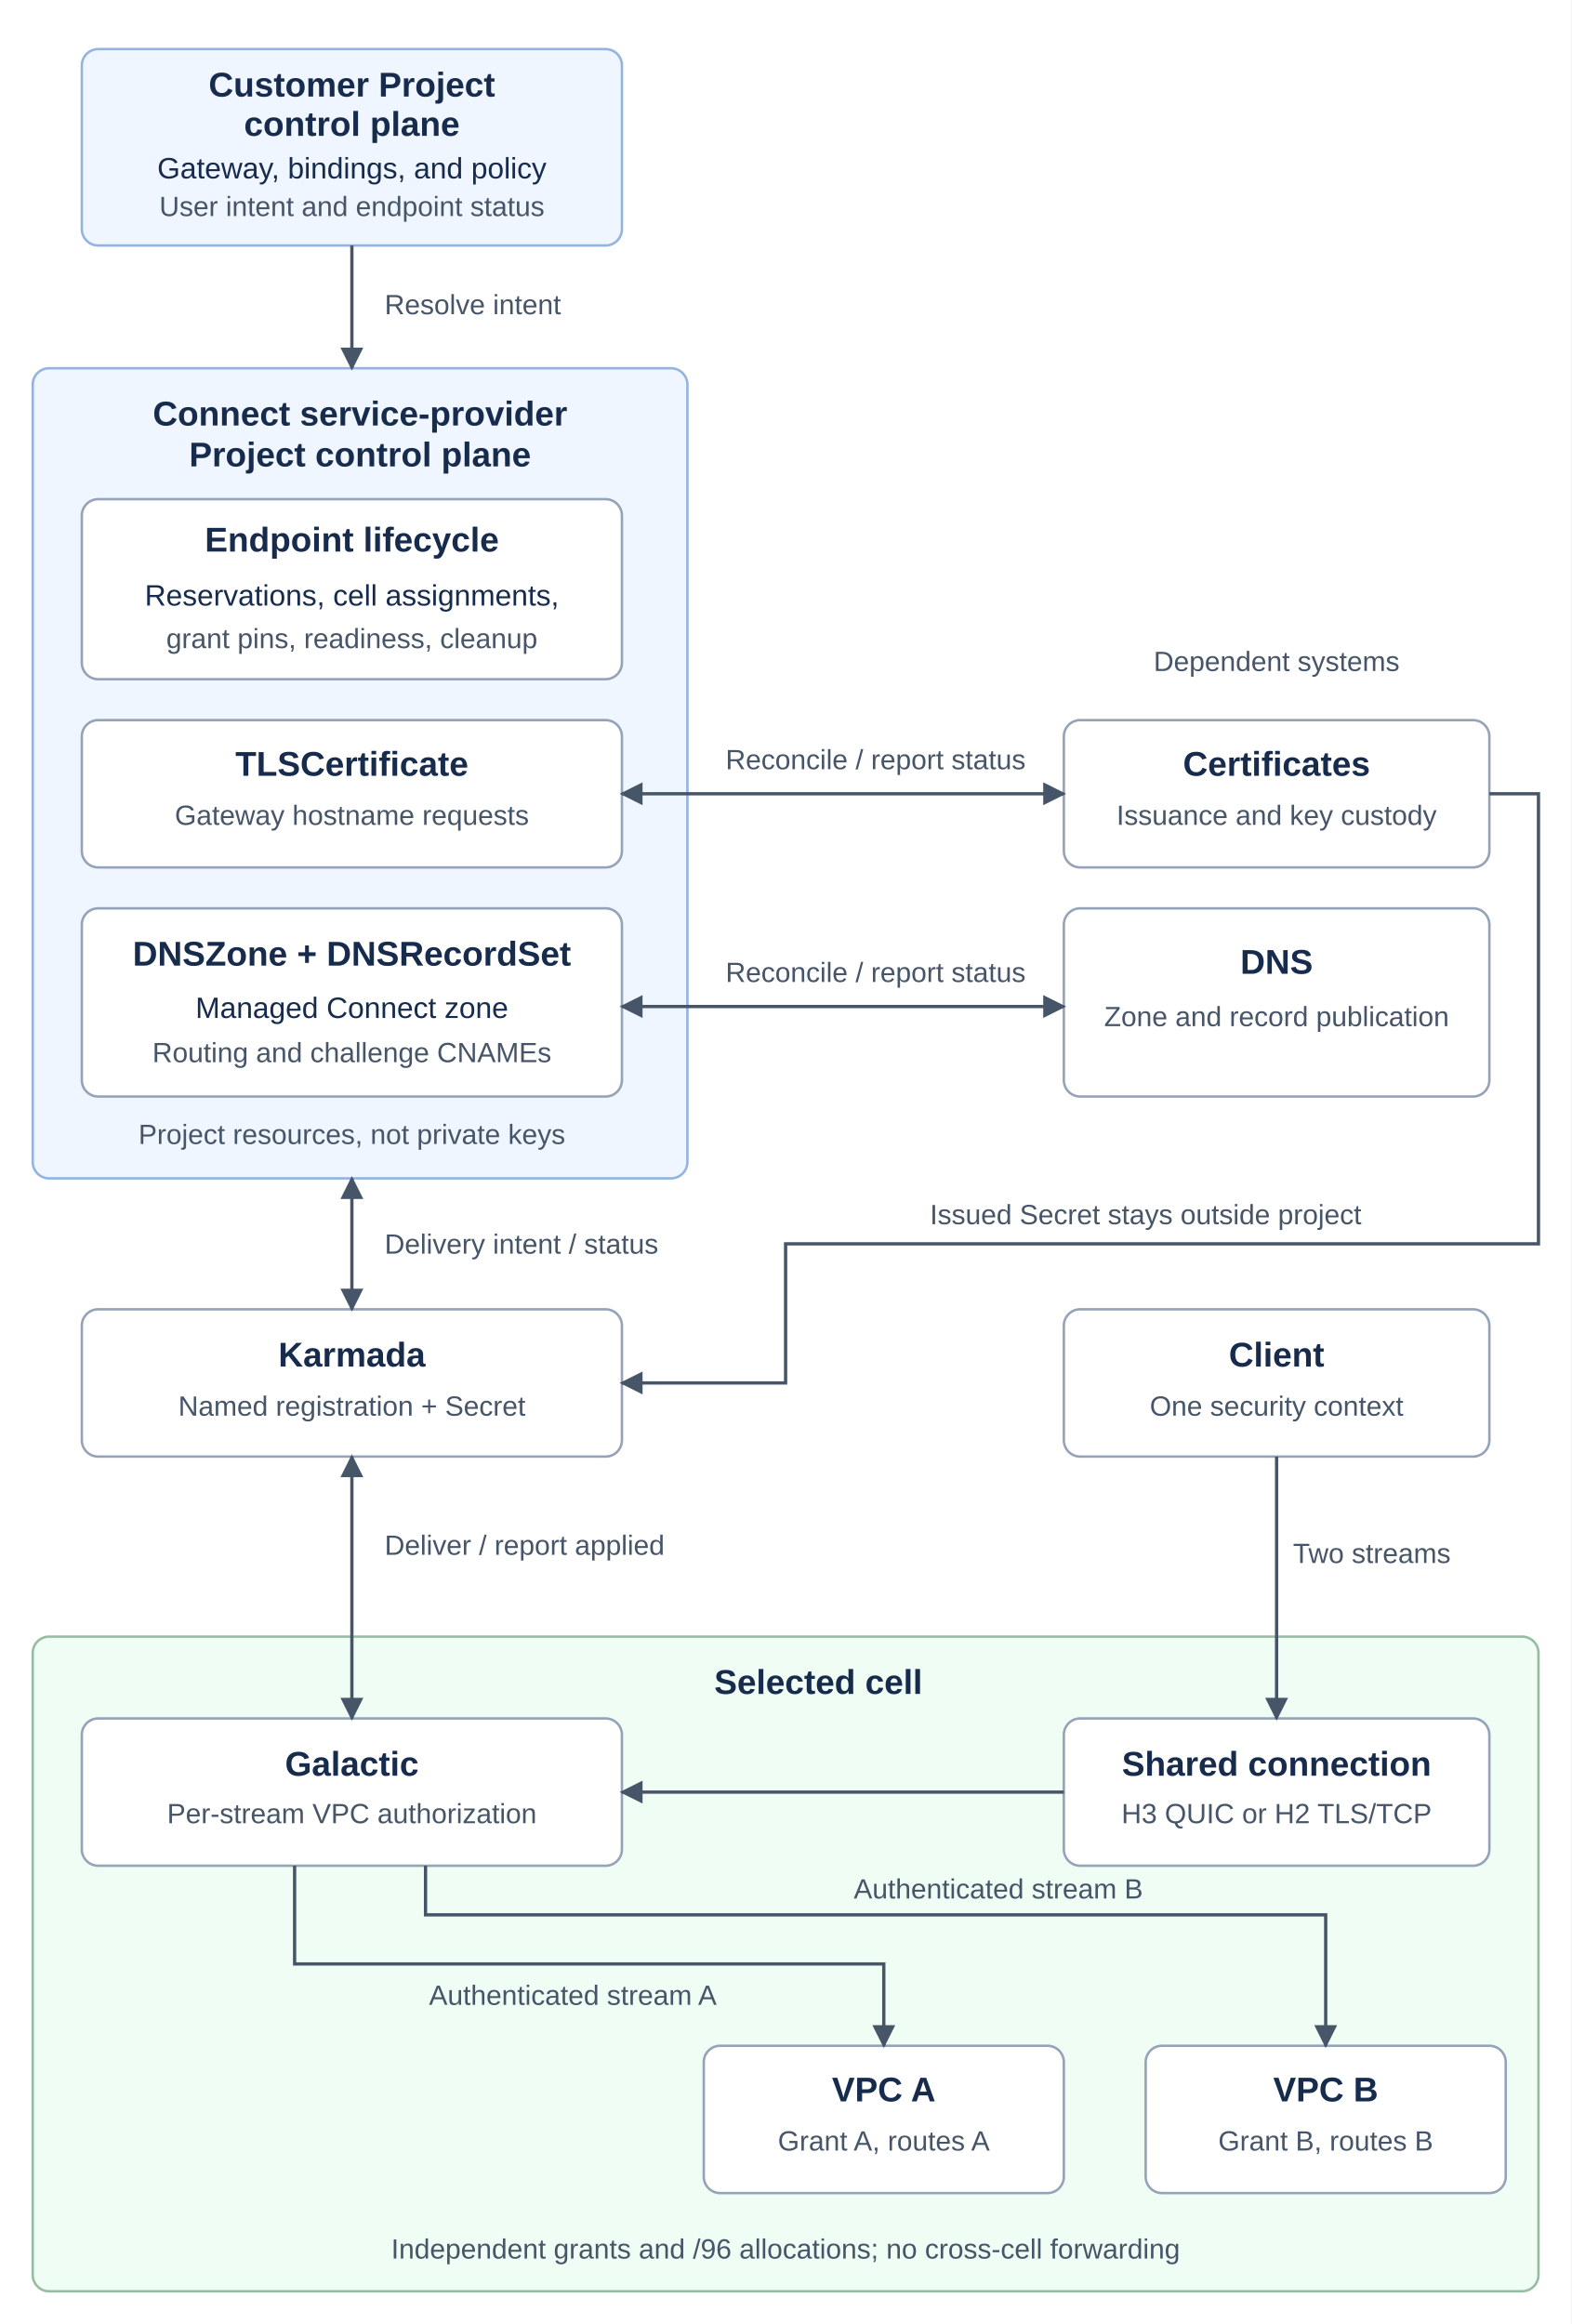
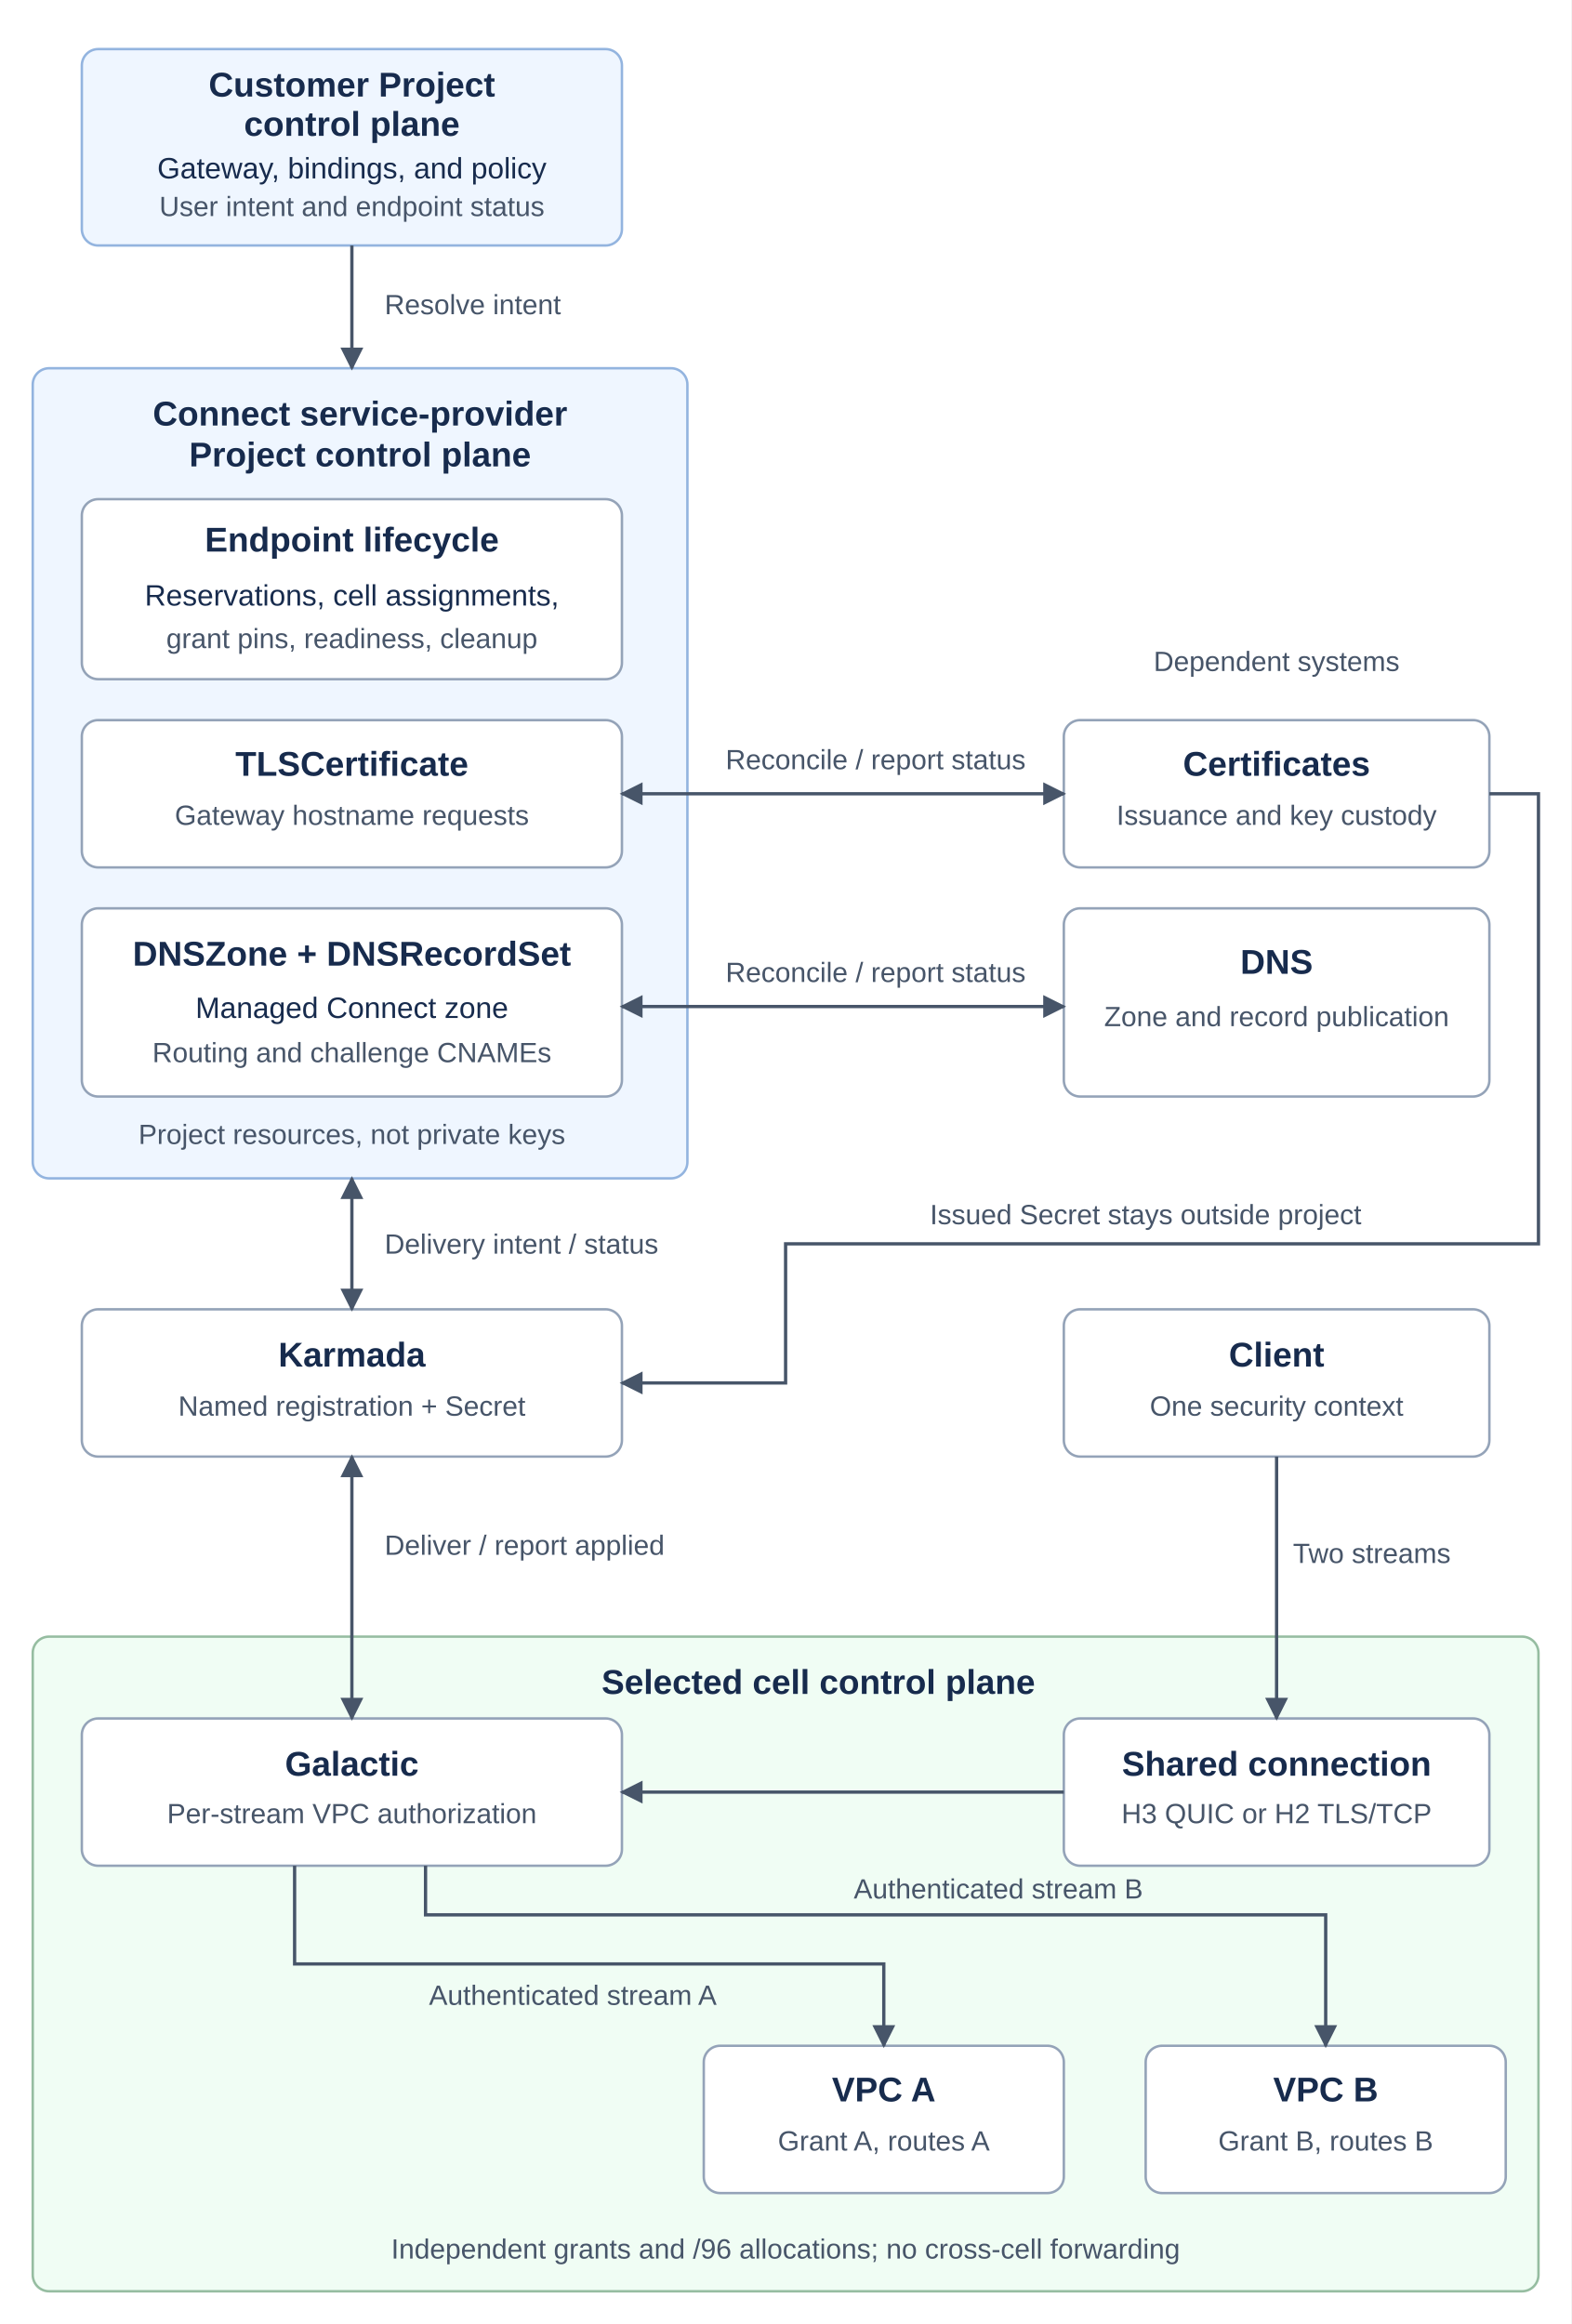
<svg xmlns="http://www.w3.org/2000/svg" width="960" height="1420" viewBox="0 0 960 1420" role="img" aria-labelledby="title description">
  <defs>
    <marker id="arrow" viewBox="0 0 10 10" refX="9" refY="5" markerWidth="7" markerHeight="7" orient="auto-start-reverse">
      <path d="M 0 0 L 10 5 L 0 10 z" fill="#475569" />
    </marker>
  </defs>
  <style>text { font-family: Arial, Helvetica, sans-serif; fill: #172b4d; } .heading { font-size: 21px; font-weight: 700; } .label { font-size: 18px; } .detail { font-size: 17px; fill: #475569; } .line { fill: none; stroke: #475569; stroke-width: 2; marker-end: url(#arrow); }</style>
  <rect width="960" height="1420" fill="white" />
  <rect x="50" y="30" width="330" height="120" rx="10" fill="#eff6ff" stroke="#93b4df" stroke-width="1.5" />
  <text x="215" y="59" class="heading" text-anchor="middle">Customer Project</text>
  <text x="215" y="83" class="heading" text-anchor="middle">control plane</text>
  <text x="215" y="109" class="label" text-anchor="middle">Gateway, bindings, and policy</text>
  <text x="215" y="132" class="detail" text-anchor="middle">User intent and endpoint status</text>
  <rect x="20" y="225" width="400" height="495" rx="10" fill="#eff6ff" stroke="#93b4df" stroke-width="1.5" />
  <text x="220" y="260" class="heading" text-anchor="middle">Connect service-provider</text>
  <text x="220" y="285" class="heading" text-anchor="middle">Project control plane</text>
  <text x="780" y="410" class="detail" text-anchor="middle">Dependent systems</text>
  <rect x="50" y="305" width="330" height="110" rx="10" fill="#ffffff" stroke="#94a3b8" stroke-width="1.5" />
  <text x="215" y="337" class="heading" text-anchor="middle">Endpoint lifecycle</text>
  <text x="215" y="370" class="label" text-anchor="middle">Reservations, cell assignments,</text>
  <text x="215" y="396" class="detail" text-anchor="middle">grant pins, readiness, cleanup</text>
  <rect x="50" y="440" width="330" height="90" rx="10" fill="#ffffff" stroke="#94a3b8" stroke-width="1.5" />
  <text x="215" y="474" class="heading" text-anchor="middle">TLSCertificate</text>
  <text x="215" y="504" class="detail" text-anchor="middle">Gateway hostname requests</text>
  <rect x="50" y="555" width="330" height="115" rx="10" fill="#ffffff" stroke="#94a3b8" stroke-width="1.5" />
  <text x="215" y="590" class="heading" text-anchor="middle">DNSZone + DNSRecordSet</text>
  <text x="215" y="622" class="label" text-anchor="middle">Managed Connect zone</text>
  <text x="215" y="649" class="detail" text-anchor="middle">Routing and challenge CNAMEs</text>
  <text x="215" y="699" class="detail" text-anchor="middle">Project resources, not private keys</text>
  <rect x="650" y="440" width="260" height="90" rx="10" fill="#ffffff" stroke="#94a3b8" stroke-width="1.5" />
  <text x="780" y="474" class="heading" text-anchor="middle">Certificates</text>
  <text x="780" y="504" class="detail" text-anchor="middle">Issuance and key custody</text>
  <rect x="650" y="555" width="260" height="115" rx="10" fill="#ffffff" stroke="#94a3b8" stroke-width="1.5" />
  <text x="780" y="595" class="heading" text-anchor="middle">DNS</text>
  <text x="780" y="627" class="detail" text-anchor="middle">Zone and record publication</text>
  <rect x="50" y="800" width="330" height="90" rx="10" fill="#ffffff" stroke="#94a3b8" stroke-width="1.5" />
  <text x="215" y="835" class="heading" text-anchor="middle">Karmada</text>
  <text x="215" y="865" class="detail" text-anchor="middle">Named registration + Secret</text>
  <rect x="20" y="1000" width="920" height="400" rx="10" fill="#f0fdf4" stroke="#96bda1" stroke-width="1.5" />
-   <text x="500" y="1035" class="heading" text-anchor="middle">Selected cell</text>
+   <text x="500" y="1035" class="heading" text-anchor="middle">Selected cell control plane</text>
  <rect x="50" y="1050" width="330" height="90" rx="10" fill="#ffffff" stroke="#94a3b8" stroke-width="1.5" />
  <text x="215" y="1085" class="heading" text-anchor="middle">Galactic</text>
  <text x="215" y="1114" class="detail" text-anchor="middle">Per-stream VPC authorization</text>
  <path d="M 215 150 L 215 225" class="line" />
  <text x="235" y="192" class="detail" text-anchor="start">Resolve intent</text>
  <path d="M 380 485 L 650 485" class="line" marker-start="url(#arrow)" />
  <text x="535" y="470" class="detail" text-anchor="middle">Reconcile / report status</text>
  <path d="M 380 615 L 650 615" class="line" marker-start="url(#arrow)" />
  <text x="535" y="600" class="detail" text-anchor="middle">Reconcile / report status</text>
  <path d="M 215 720 L 215 800" class="line" marker-start="url(#arrow)" />
  <text x="235" y="766" class="detail" text-anchor="start">Delivery intent / status</text>
  <path d="M 910 485 L 940 485 L 940 760 L 480 760 L 480 845 L 380 845" class="line" />
  <text x="700" y="748" class="detail" text-anchor="middle">Issued Secret stays outside project</text>
  <path d="M 215 890 L 215 1050" class="line" marker-start="url(#arrow)" />
  <text x="235" y="950" class="detail" text-anchor="start">Deliver / report applied</text>
  <rect x="650" y="800" width="260" height="90" rx="10" fill="#ffffff" stroke="#94a3b8" stroke-width="1.5" />
  <text x="780" y="835" class="heading" text-anchor="middle">Client</text>
  <text x="780" y="865" class="detail" text-anchor="middle">One security context</text>
  <rect x="650" y="1050" width="260" height="90" rx="10" fill="#ffffff" stroke="#94a3b8" stroke-width="1.5" />
  <text x="780" y="1085" class="heading" text-anchor="middle">Shared connection</text>
  <text x="780" y="1114" class="detail" text-anchor="middle">H3 QUIC or H2 TLS/TCP</text>
  <path d="M 780 890 L 780 1050" class="line" />
  <text x="790" y="955" class="detail">Two streams</text>
  <path d="M 650 1095 L 380 1095" class="line" />
  <rect x="430" y="1250" width="220" height="90" rx="10" fill="#ffffff" stroke="#94a3b8" stroke-width="1.5" />
  <text x="540" y="1284" class="heading" text-anchor="middle">VPC A</text>
  <text x="540" y="1314" class="detail" text-anchor="middle">Grant A, routes A</text>
  <rect x="700" y="1250" width="220" height="90" rx="10" fill="#ffffff" stroke="#94a3b8" stroke-width="1.5" />
  <text x="810" y="1284" class="heading" text-anchor="middle">VPC B</text>
  <text x="810" y="1314" class="detail" text-anchor="middle">Grant B, routes B</text>
  <path d="M 180 1140 L 180 1200 L 540 1200 L 540 1250" class="line" />
  <text x="350" y="1225" class="detail" text-anchor="middle">Authenticated stream A</text>
  <path d="M 260 1140 L 260 1170 L 810 1170 L 810 1250" class="line" />
  <text x="610" y="1160" class="detail" text-anchor="middle">Authenticated stream B</text>
  <text x="480" y="1380" class="detail" text-anchor="middle">Independent grants and /96 allocations; no cross-cell forwarding</text>
</svg>
